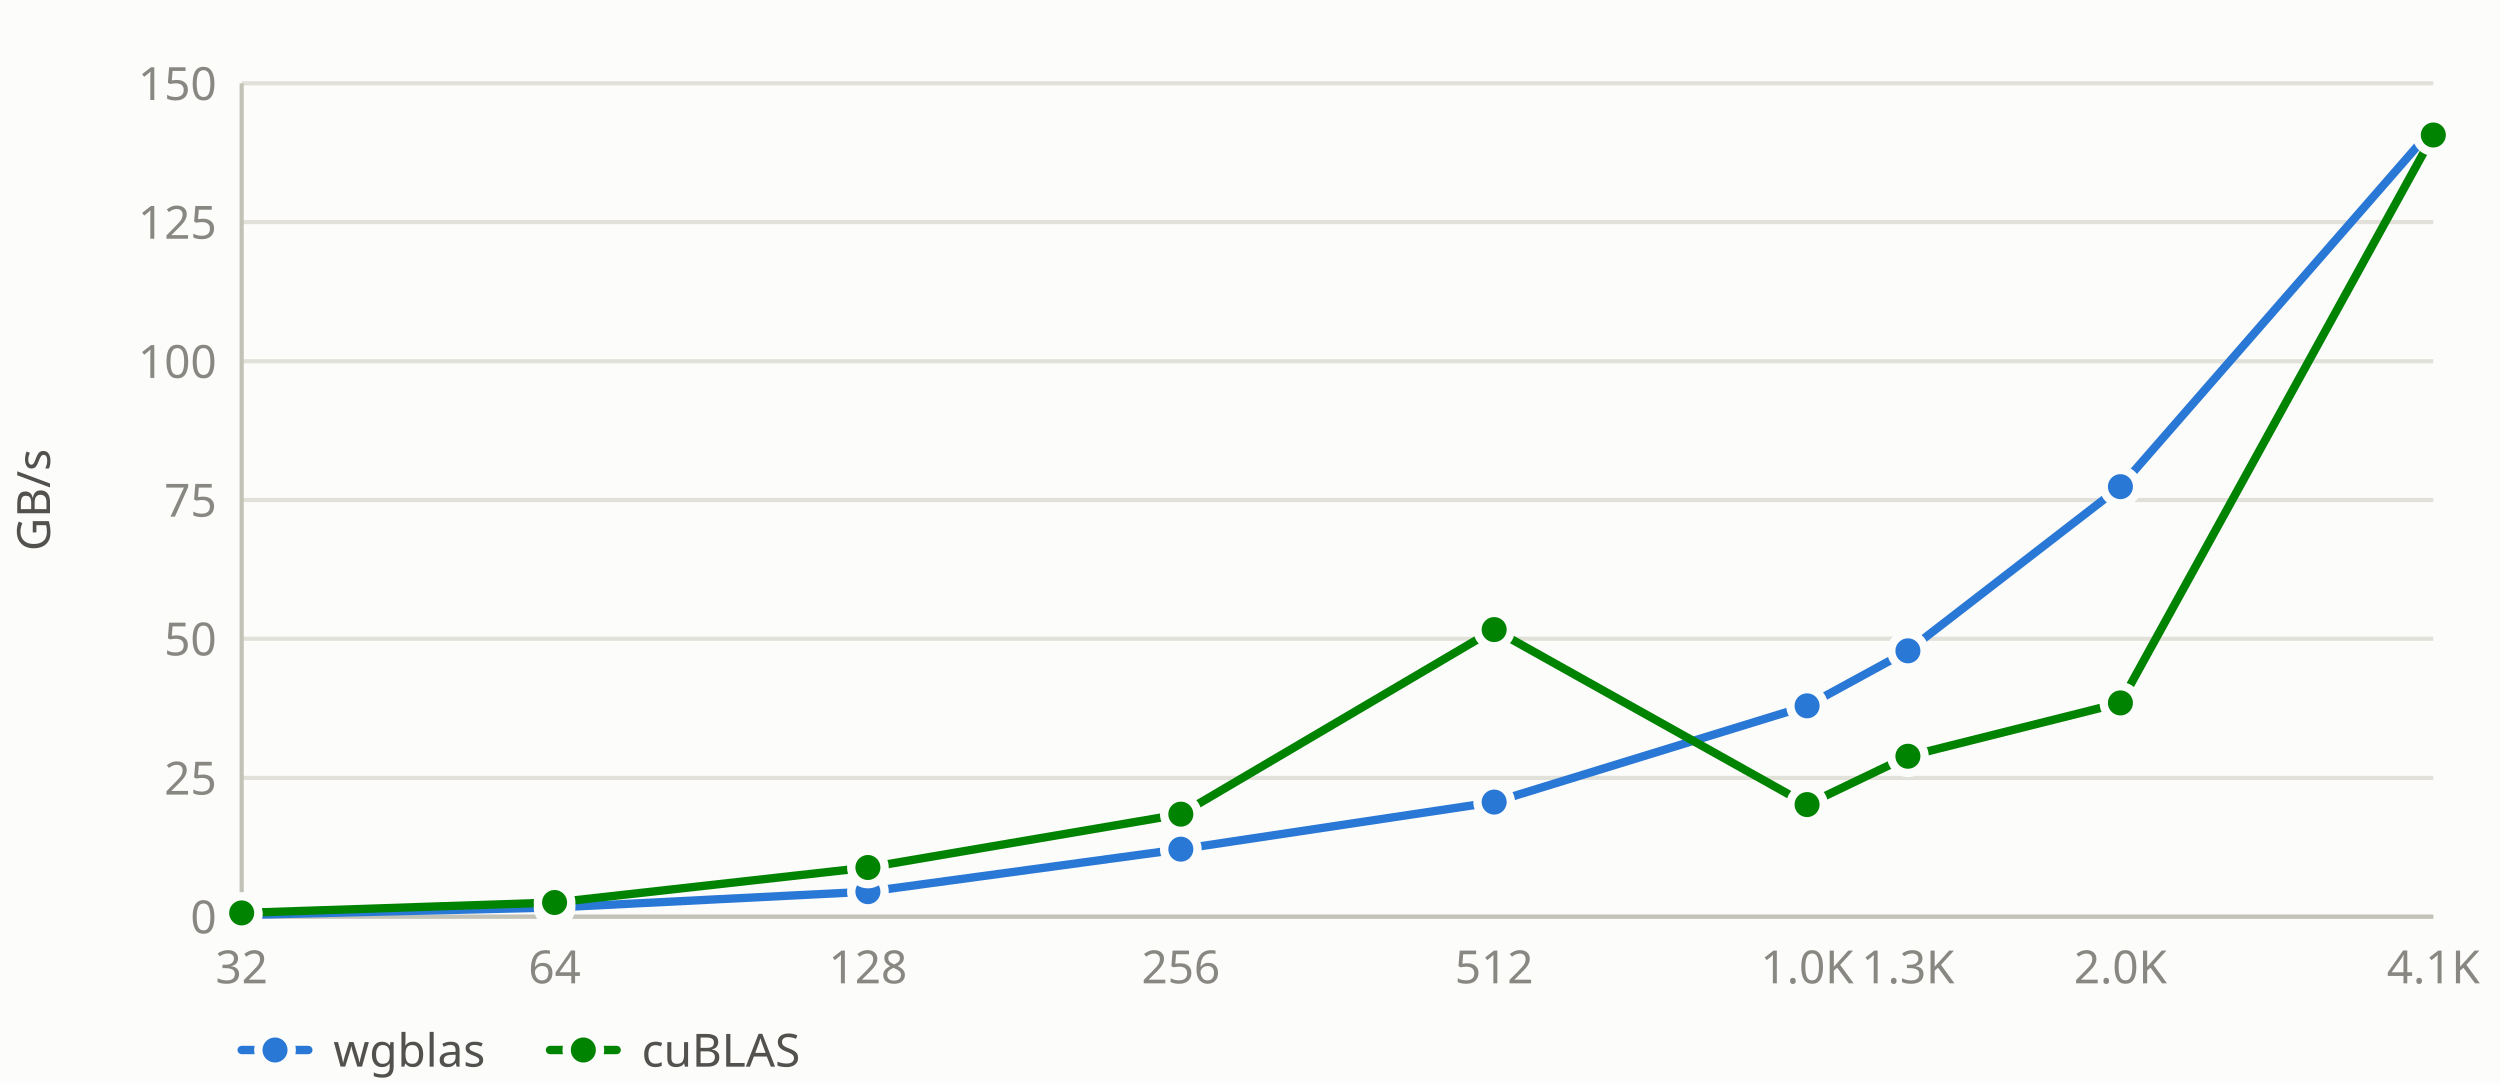
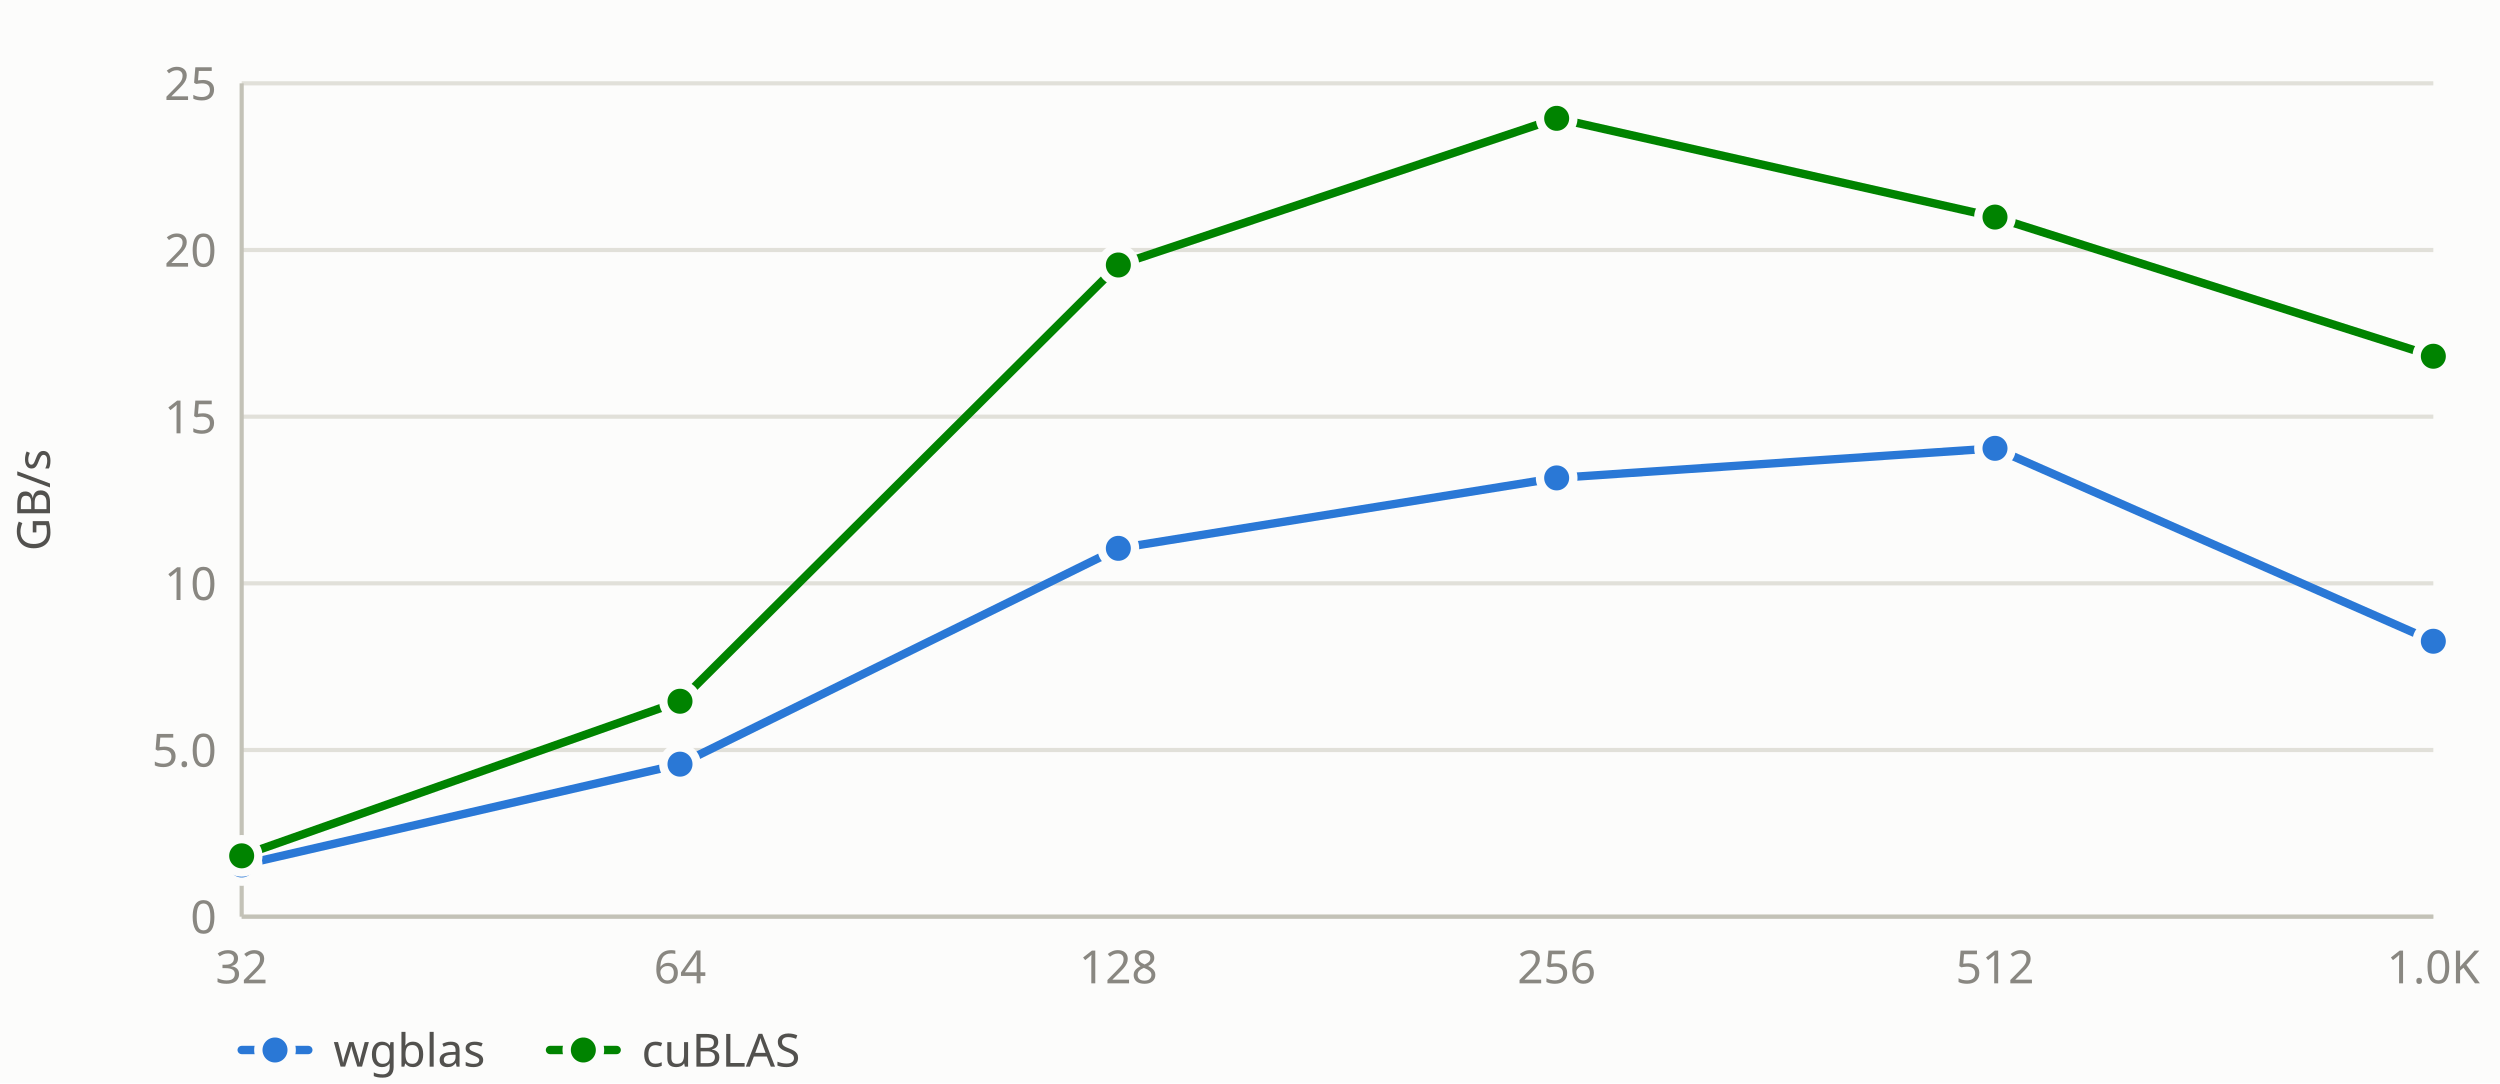
- <svg xmlns="http://www.w3.org/2000/svg" id="bc-sgemv-default-nvidia_geforce_gtx_1650-gbs" viewBox="0 0 600 260" width="600" height="260" role="img" aria-label="GB/s vs n">
-   <style>#bc-sgemv-default-nvidia_geforce_gtx_1650-gbs .bg{fill:#fcfcfb}#bc-sgemv-default-nvidia_geforce_gtx_1650-gbs .gr{stroke:#e1e0d9;stroke-width:1;fill:none}#bc-sgemv-default-nvidia_geforce_gtx_1650-gbs .ax{stroke:#c3c2b7;stroke-width:1;fill:none}#bc-sgemv-default-nvidia_geforce_gtx_1650-gbs .at{fill:#898781;font:11px/1 system-ui,sans-serif}#bc-sgemv-default-nvidia_geforce_gtx_1650-gbs .lt{fill:#52514e;font:11px/1 system-ui,sans-serif}#bc-sgemv-default-nvidia_geforce_gtx_1650-gbs .ln1{stroke:#2a78d6;fill:none;stroke-width:2;stroke-linejoin:round;stroke-linecap:round}#bc-sgemv-default-nvidia_geforce_gtx_1650-gbs .mk1{fill:#2a78d6;stroke:#fcfcfb;stroke-width:2}#bc-sgemv-default-nvidia_geforce_gtx_1650-gbs .ln2{stroke:#008300;fill:none;stroke-width:2;stroke-linejoin:round;stroke-linecap:round}#bc-sgemv-default-nvidia_geforce_gtx_1650-gbs .mk2{fill:#008300;stroke:#fcfcfb;stroke-width:2}@media(prefers-color-scheme:dark){#bc-sgemv-default-nvidia_geforce_gtx_1650-gbs .bg{fill:#1a1a19}#bc-sgemv-default-nvidia_geforce_gtx_1650-gbs .gr{stroke:#2c2c2a}#bc-sgemv-default-nvidia_geforce_gtx_1650-gbs .ax{stroke:#383835}#bc-sgemv-default-nvidia_geforce_gtx_1650-gbs .at{fill:#898781}#bc-sgemv-default-nvidia_geforce_gtx_1650-gbs .lt{fill:#c3c2b7}#bc-sgemv-default-nvidia_geforce_gtx_1650-gbs .ln1{stroke:#3987e5}#bc-sgemv-default-nvidia_geforce_gtx_1650-gbs .mk1{fill:#3987e5;stroke:#1a1a19}#bc-sgemv-default-nvidia_geforce_gtx_1650-gbs .ln2{stroke:#008300}#bc-sgemv-default-nvidia_geforce_gtx_1650-gbs .mk2{fill:#008300;stroke:#1a1a19}}:root[data-theme=dark] #bc-sgemv-default-nvidia_geforce_gtx_1650-gbs .bg{fill:#1a1a19}:root[data-theme=dark] #bc-sgemv-default-nvidia_geforce_gtx_1650-gbs .gr{stroke:#2c2c2a}:root[data-theme=dark] #bc-sgemv-default-nvidia_geforce_gtx_1650-gbs .ax{stroke:#383835}:root[data-theme=dark] #bc-sgemv-default-nvidia_geforce_gtx_1650-gbs .lt{fill:#c3c2b7}:root[data-theme=dark] #bc-sgemv-default-nvidia_geforce_gtx_1650-gbs .ln1{stroke:#3987e5}:root[data-theme=dark] #bc-sgemv-default-nvidia_geforce_gtx_1650-gbs .mk1{fill:#3987e5;stroke:#1a1a19}:root[data-theme=dark] #bc-sgemv-default-nvidia_geforce_gtx_1650-gbs .mk2{stroke:#1a1a19}</style>
+ <svg xmlns="http://www.w3.org/2000/svg" id="bc-sgemm-default-nvidia_geforce_gtx_1650-gbs" viewBox="0 0 600 260" width="600" height="260" role="img" aria-label="GB/s vs n">
+   <style>#bc-sgemm-default-nvidia_geforce_gtx_1650-gbs .bg{fill:#fcfcfb}#bc-sgemm-default-nvidia_geforce_gtx_1650-gbs .gr{stroke:#e1e0d9;stroke-width:1;fill:none}#bc-sgemm-default-nvidia_geforce_gtx_1650-gbs .ax{stroke:#c3c2b7;stroke-width:1;fill:none}#bc-sgemm-default-nvidia_geforce_gtx_1650-gbs .at{fill:#898781;font:11px/1 system-ui,sans-serif}#bc-sgemm-default-nvidia_geforce_gtx_1650-gbs .lt{fill:#52514e;font:11px/1 system-ui,sans-serif}#bc-sgemm-default-nvidia_geforce_gtx_1650-gbs .ln1{stroke:#2a78d6;fill:none;stroke-width:2;stroke-linejoin:round;stroke-linecap:round}#bc-sgemm-default-nvidia_geforce_gtx_1650-gbs .mk1{fill:#2a78d6;stroke:#fcfcfb;stroke-width:2}#bc-sgemm-default-nvidia_geforce_gtx_1650-gbs .ln2{stroke:#008300;fill:none;stroke-width:2;stroke-linejoin:round;stroke-linecap:round}#bc-sgemm-default-nvidia_geforce_gtx_1650-gbs .mk2{fill:#008300;stroke:#fcfcfb;stroke-width:2}@media(prefers-color-scheme:dark){#bc-sgemm-default-nvidia_geforce_gtx_1650-gbs .bg{fill:#1a1a19}#bc-sgemm-default-nvidia_geforce_gtx_1650-gbs .gr{stroke:#2c2c2a}#bc-sgemm-default-nvidia_geforce_gtx_1650-gbs .ax{stroke:#383835}#bc-sgemm-default-nvidia_geforce_gtx_1650-gbs .at{fill:#898781}#bc-sgemm-default-nvidia_geforce_gtx_1650-gbs .lt{fill:#c3c2b7}#bc-sgemm-default-nvidia_geforce_gtx_1650-gbs .ln1{stroke:#3987e5}#bc-sgemm-default-nvidia_geforce_gtx_1650-gbs .mk1{fill:#3987e5;stroke:#1a1a19}#bc-sgemm-default-nvidia_geforce_gtx_1650-gbs .ln2{stroke:#008300}#bc-sgemm-default-nvidia_geforce_gtx_1650-gbs .mk2{fill:#008300;stroke:#1a1a19}}:root[data-theme=dark] #bc-sgemm-default-nvidia_geforce_gtx_1650-gbs .bg{fill:#1a1a19}:root[data-theme=dark] #bc-sgemm-default-nvidia_geforce_gtx_1650-gbs .gr{stroke:#2c2c2a}:root[data-theme=dark] #bc-sgemm-default-nvidia_geforce_gtx_1650-gbs .ax{stroke:#383835}:root[data-theme=dark] #bc-sgemm-default-nvidia_geforce_gtx_1650-gbs .lt{fill:#c3c2b7}:root[data-theme=dark] #bc-sgemm-default-nvidia_geforce_gtx_1650-gbs .ln1{stroke:#3987e5}:root[data-theme=dark] #bc-sgemm-default-nvidia_geforce_gtx_1650-gbs .mk1{fill:#3987e5;stroke:#1a1a19}:root[data-theme=dark] #bc-sgemm-default-nvidia_geforce_gtx_1650-gbs .mk2{stroke:#1a1a19}</style>
  <rect class="bg" width="600" height="260" />
  <line class="gr" x1="58" y1="220.0" x2="584" y2="220.0" />
-   <line class="gr" x1="58" y1="186.7" x2="584" y2="186.7" />
-   <line class="gr" x1="58" y1="153.3" x2="584" y2="153.3" />
-   <line class="gr" x1="58" y1="120.0" x2="584" y2="120.0" />
-   <line class="gr" x1="58" y1="86.7" x2="584" y2="86.7" />
-   <line class="gr" x1="58" y1="53.3" x2="584" y2="53.3" />
+   <line class="gr" x1="58" y1="180.0" x2="584" y2="180.0" />
+   <line class="gr" x1="58" y1="140.0" x2="584" y2="140.0" />
+   <line class="gr" x1="58" y1="100.0" x2="584" y2="100.0" />
+   <line class="gr" x1="58" y1="60.0" x2="584" y2="60.0" />
  <line class="gr" x1="58" y1="20.0" x2="584" y2="20.0" />
  <line class="ax" x1="58" y1="20" x2="58" y2="220" />
  <line class="ax" x1="58" y1="220" x2="584" y2="220" />
  <text class="at" x="52" y="224.0" text-anchor="end">0</text>
-   <text class="at" x="52" y="190.7" text-anchor="end">25</text>
-   <text class="at" x="52" y="157.3" text-anchor="end">50</text>
-   <text class="at" x="52" y="124.0" text-anchor="end">75</text>
-   <text class="at" x="52" y="90.7" text-anchor="end">100</text>
-   <text class="at" x="52" y="57.3" text-anchor="end">125</text>
-   <text class="at" x="52" y="24.0" text-anchor="end">150</text>
+   <text class="at" x="52" y="184.0" text-anchor="end">5.0</text>
+   <text class="at" x="52" y="144.0" text-anchor="end">10</text>
+   <text class="at" x="52" y="104.0" text-anchor="end">15</text>
+   <text class="at" x="52" y="64.0" text-anchor="end">20</text>
+   <text class="at" x="52" y="24.0" text-anchor="end">25</text>
  <text class="lt" x="12" y="120.0" text-anchor="middle" transform="rotate(-90 12 120.0)">GB/s</text>
  <text class="at" x="58.0" y="236" text-anchor="middle">32</text>
-   <text class="at" x="133.1" y="236" text-anchor="middle">64</text>
-   <text class="at" x="208.3" y="236" text-anchor="middle">128</text>
-   <text class="at" x="283.4" y="236" text-anchor="middle">256</text>
-   <text class="at" x="358.6" y="236" text-anchor="middle">512</text>
-   <text class="at" x="433.7" y="236" text-anchor="middle">1.0K</text>
-   <text class="at" x="457.9" y="236" text-anchor="middle">1.3K</text>
-   <text class="at" x="508.9" y="236" text-anchor="middle">2.0K</text>
-   <text class="at" x="584.0" y="236" text-anchor="middle">4.1K</text>
-   <polyline class="ln1" points="58.0,219.6 133.1,217.8 208.3,214.0 283.4,203.8 358.6,192.5 433.7,169.4 457.9,156.2 508.9,116.8 584.0,30.7" />
-   <polyline class="ln2" points="58.0,219.1 133.1,216.6 208.3,208.2 283.4,195.4 358.6,151.1 433.7,193.1 457.9,181.5 508.9,168.7 584.0,32.4" />
-   <circle class="mk1" cx="58.0" cy="219.6" r="4" />
-   <circle class="mk1" cx="133.1" cy="217.8" r="4" />
-   <circle class="mk1" cx="208.3" cy="214.0" r="4" />
-   <circle class="mk1" cx="283.4" cy="203.8" r="4" />
-   <circle class="mk1" cx="358.6" cy="192.5" r="4" />
-   <circle class="mk1" cx="433.7" cy="169.4" r="4" />
-   <circle class="mk1" cx="457.9" cy="156.2" r="4" />
-   <circle class="mk1" cx="508.9" cy="116.8" r="4" />
-   <circle class="mk1" cx="584.0" cy="30.7" r="4" />
-   <circle class="mk2" cx="58.0" cy="219.1" r="4" />
-   <circle class="mk2" cx="133.1" cy="216.6" r="4" />
-   <circle class="mk2" cx="208.3" cy="208.2" r="4" />
-   <circle class="mk2" cx="283.4" cy="195.4" r="4" />
-   <circle class="mk2" cx="358.6" cy="151.1" r="4" />
-   <circle class="mk2" cx="433.7" cy="193.1" r="4" />
-   <circle class="mk2" cx="457.9" cy="181.5" r="4" />
-   <circle class="mk2" cx="508.9" cy="168.7" r="4" />
-   <circle class="mk2" cx="584.0" cy="32.4" r="4" />
+   <text class="at" x="163.2" y="236" text-anchor="middle">64</text>
+   <text class="at" x="268.4" y="236" text-anchor="middle">128</text>
+   <text class="at" x="373.6" y="236" text-anchor="middle">256</text>
+   <text class="at" x="478.8" y="236" text-anchor="middle">512</text>
+   <text class="at" x="584.0" y="236" text-anchor="middle">1.0K</text>
+   <polyline class="ln1" points="58.0,207.6 163.2,183.4 268.4,131.6 373.6,114.7 478.8,107.6 584.0,153.9" />
+   <polyline class="ln2" points="58.0,205.4 163.2,168.3 268.4,63.6 373.6,28.4 478.8,52.1 584.0,85.5" />
+   <circle class="mk1" cx="58.0" cy="207.6" r="4" />
+   <circle class="mk1" cx="163.2" cy="183.4" r="4" />
+   <circle class="mk1" cx="268.4" cy="131.6" r="4" />
+   <circle class="mk1" cx="373.6" cy="114.7" r="4" />
+   <circle class="mk1" cx="478.8" cy="107.6" r="4" />
+   <circle class="mk1" cx="584.0" cy="153.9" r="4" />
+   <circle class="mk2" cx="58.0" cy="205.4" r="4" />
+   <circle class="mk2" cx="163.2" cy="168.3" r="4" />
+   <circle class="mk2" cx="268.4" cy="63.6" r="4" />
+   <circle class="mk2" cx="373.6" cy="28.4" r="4" />
+   <circle class="mk2" cx="478.8" cy="52.1" r="4" />
+   <circle class="mk2" cx="584.0" cy="85.5" r="4" />
  <line class="ln1" x1="58" y1="252" x2="74" y2="252" />
  <circle class="mk1" cx="66" cy="252" r="4" />
  <text class="lt" x="80" y="256">wgblas</text>
  <line class="ln2" x1="132" y1="252" x2="148" y2="252" />
  <circle class="mk2" cx="140" cy="252" r="4" />
  <text class="lt" x="154" y="256">cuBLAS</text>
</svg>
